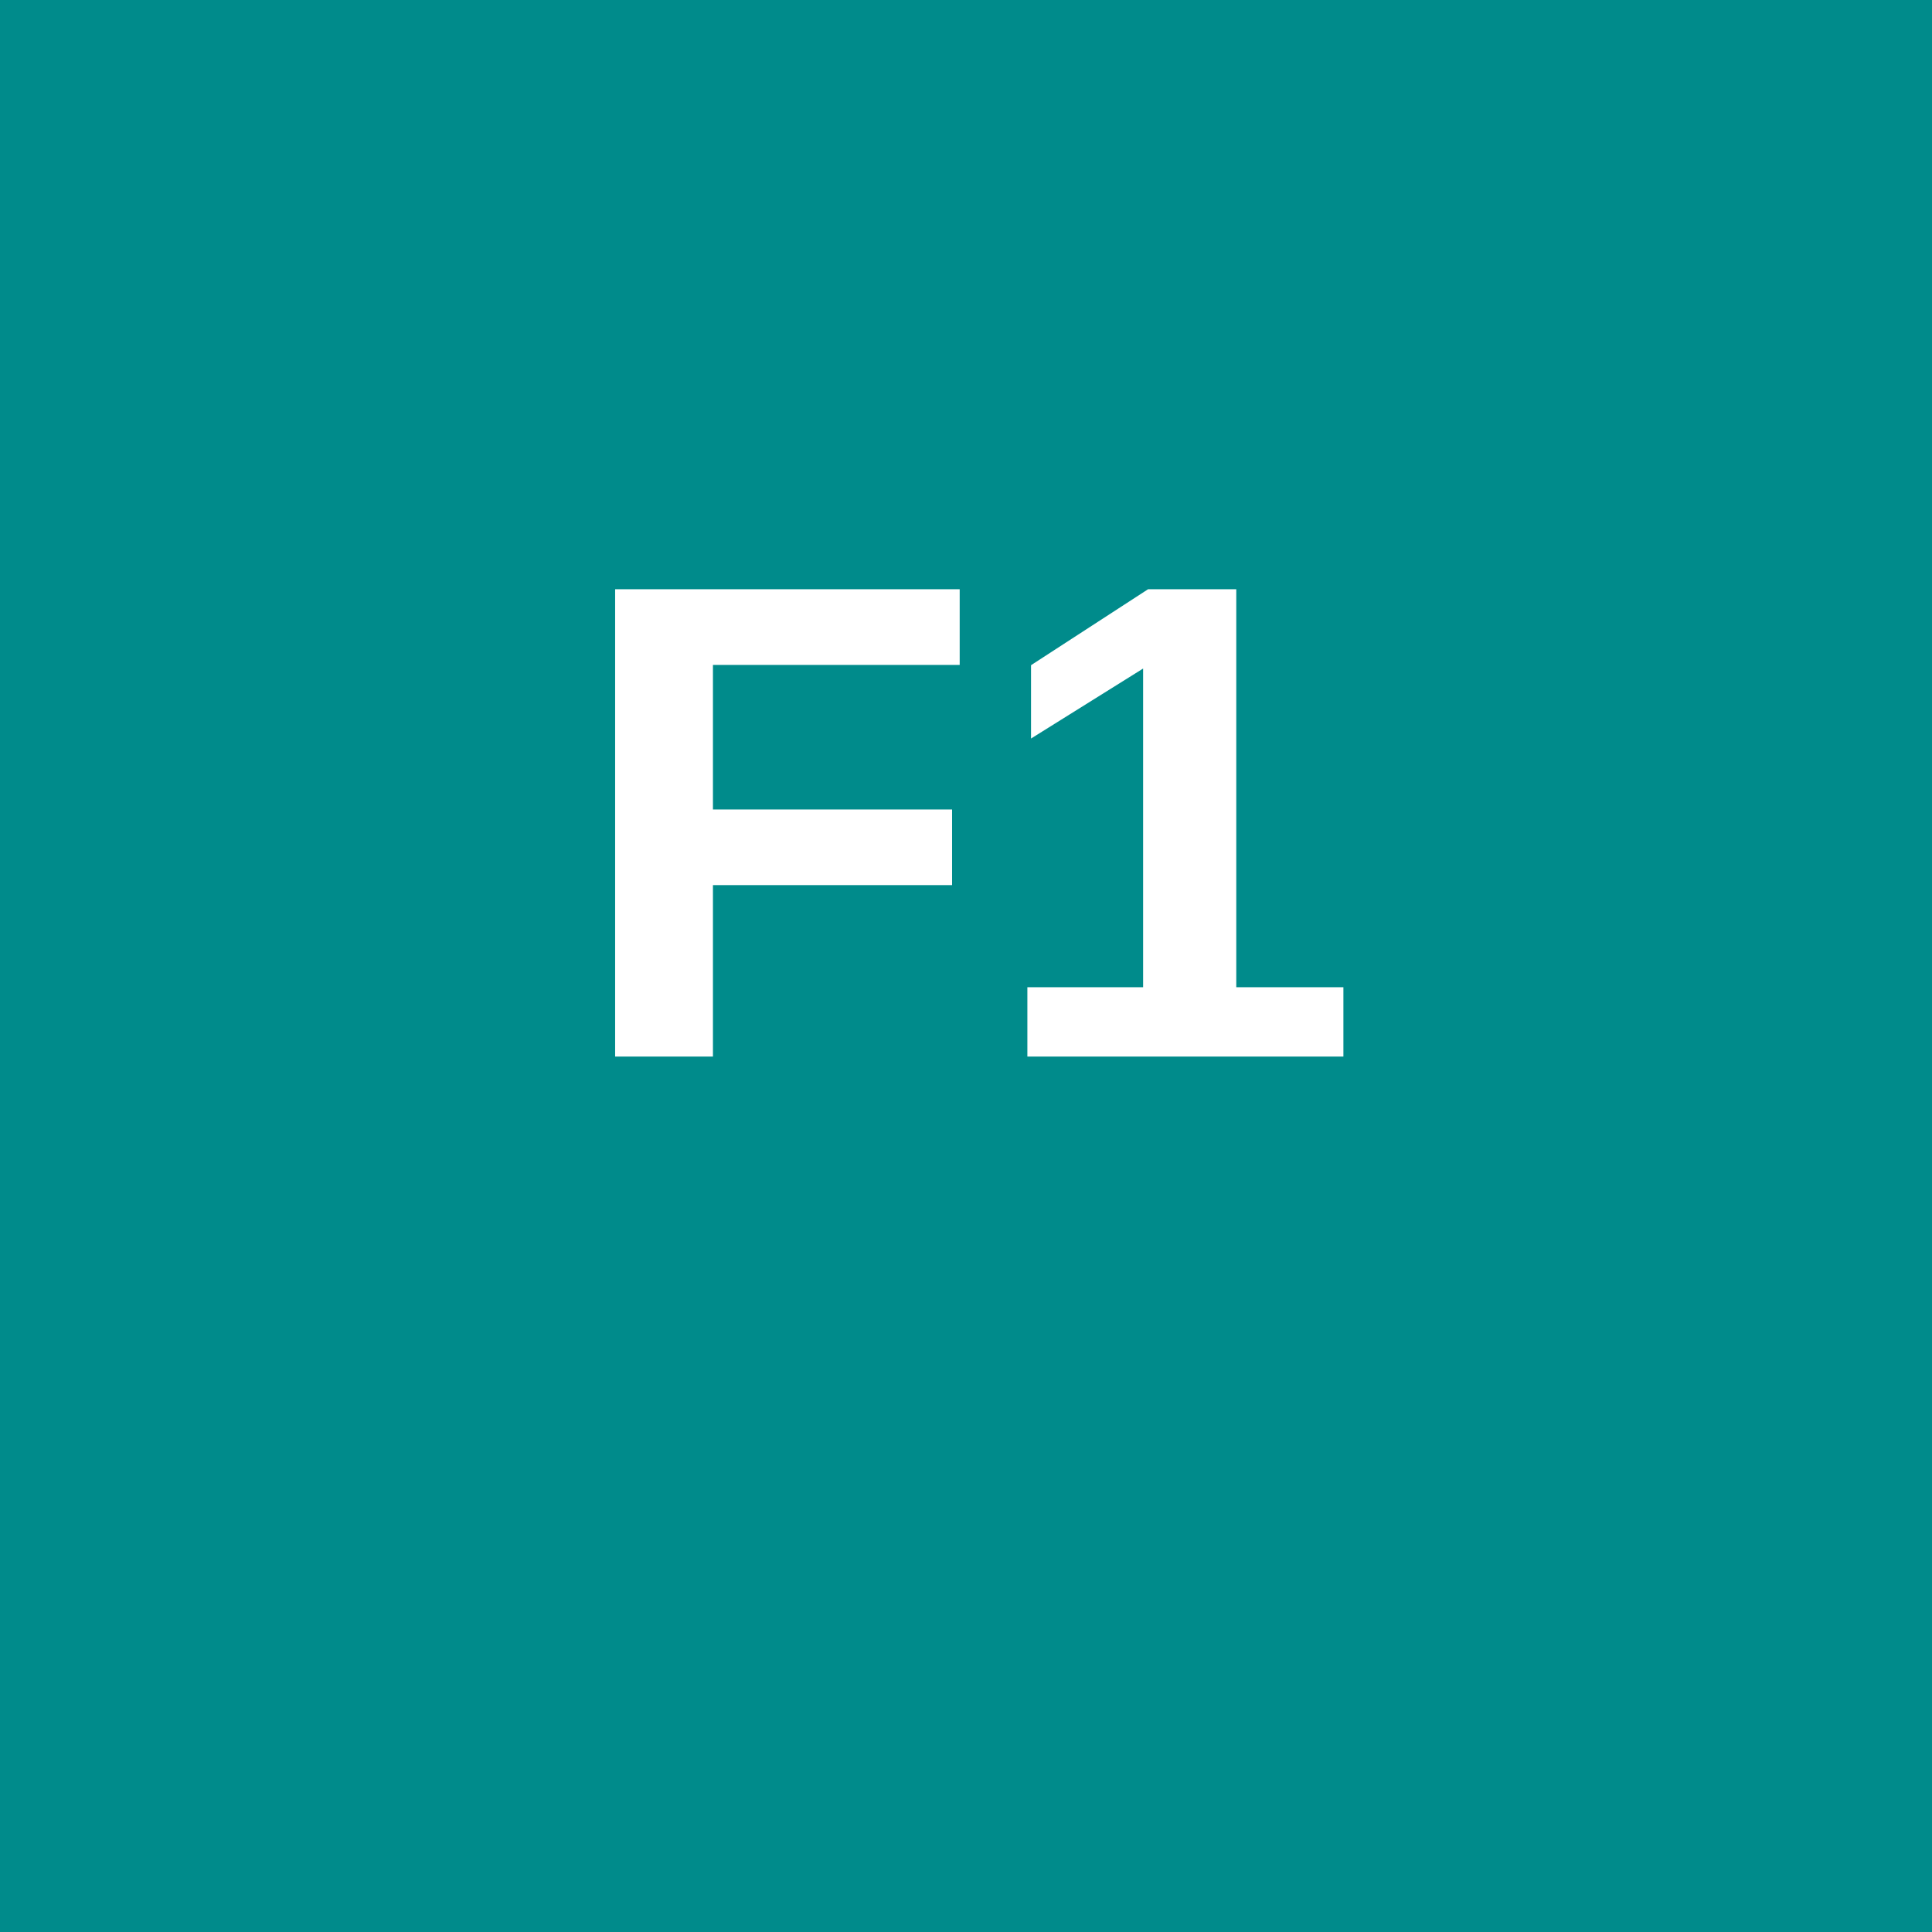
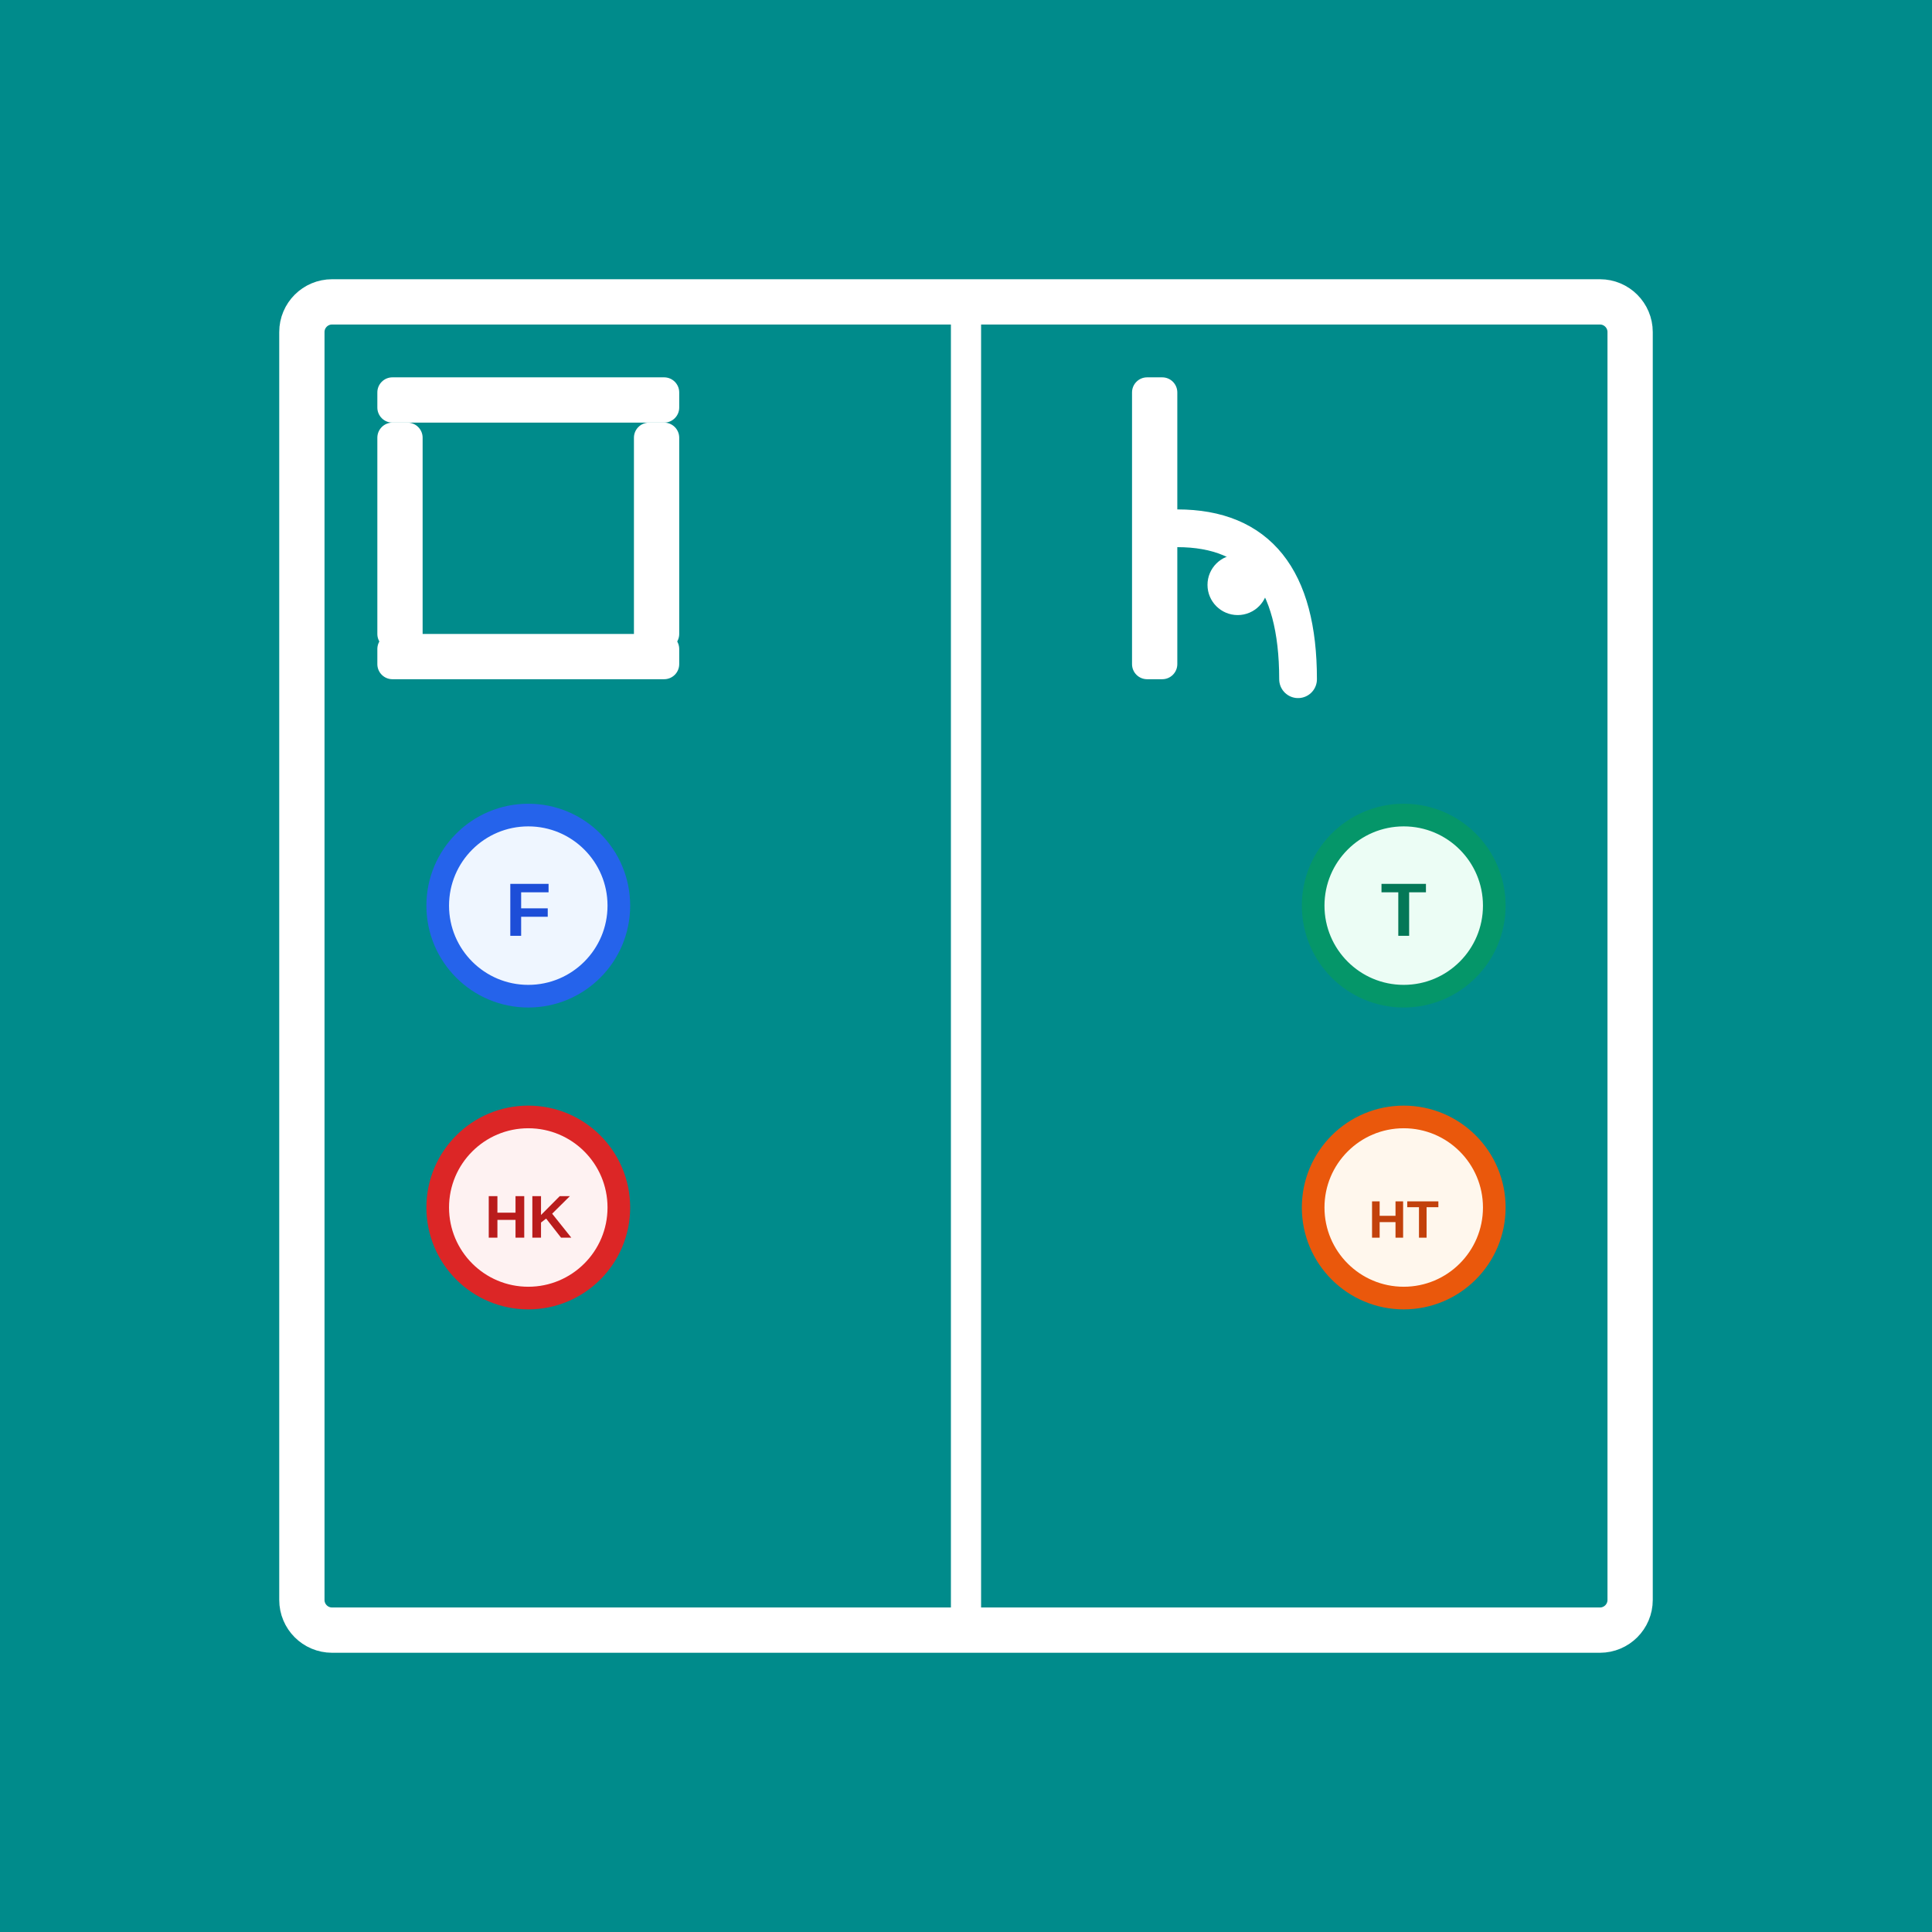
<svg xmlns="http://www.w3.org/2000/svg" viewBox="0 0 512 512">
  <rect width="512" height="512" fill="#008B8B" />
-   <text x="256" y="280" text-anchor="middle" fill="#FFFFFF" font-family="Arial, sans-serif" font-size="180" font-weight="bold">F1</text>
+   <rect x="80" y="80" width="352" height="352" fill="none" stroke="#FFFFFF" stroke-width="12" rx="8" />
+   <line x1="256" y1="80" x2="256" y2="432" stroke="#FFFFFF" stroke-width="8" stroke-linecap="round" />
+   <rect x="100" y="100" width="80" height="12" fill="#FFFFFF" rx="4" />
+   <rect x="100" y="112" width="12" height="60" fill="#FFFFFF" rx="4" />
+   <rect x="168" y="112" width="12" height="60" fill="#FFFFFF" rx="4" />
+   <rect x="100" y="168" width="80" height="12" fill="#FFFFFF" rx="4" />
+   <rect x="300" y="100" width="12" height="80" fill="#FFFFFF" rx="4" />
+   <path d="M312 140 Q344 140 344 180" fill="none" stroke="#FFFFFF" stroke-width="10" stroke-linecap="round" />
+   <circle cx="328" cy="155" r="8" fill="#FFFFFF" />
+   <circle cx="140" cy="240" r="24" fill="#EFF6FF" stroke="#2563EB" stroke-width="6" />
+   <text x="140" y="248" text-anchor="middle" fill="#1D4ED8" font-family="Arial, sans-serif" font-size="20" font-weight="bold">F</text>
+   <circle cx="140" cy="320" r="24" fill="#FEF2F2" stroke="#DC2626" stroke-width="6" />
+   <text x="140" y="328" text-anchor="middle" fill="#B91C1C" font-family="Arial, sans-serif" font-size="16" font-weight="bold">HK</text>
+   <circle cx="372" cy="240" r="24" fill="#ECFDF5" stroke="#059669" stroke-width="6" />
+   <text x="372" y="248" text-anchor="middle" fill="#047857" font-family="Arial, sans-serif" font-size="20" font-weight="bold">T</text>
+   <circle cx="372" cy="320" r="24" fill="#FFF7ED" stroke="#EA580C" stroke-width="6" />
+   <text x="372" y="328" text-anchor="middle" fill="#C2410C" font-family="Arial, sans-serif" font-size="14" font-weight="bold">HT</text>
</svg>
